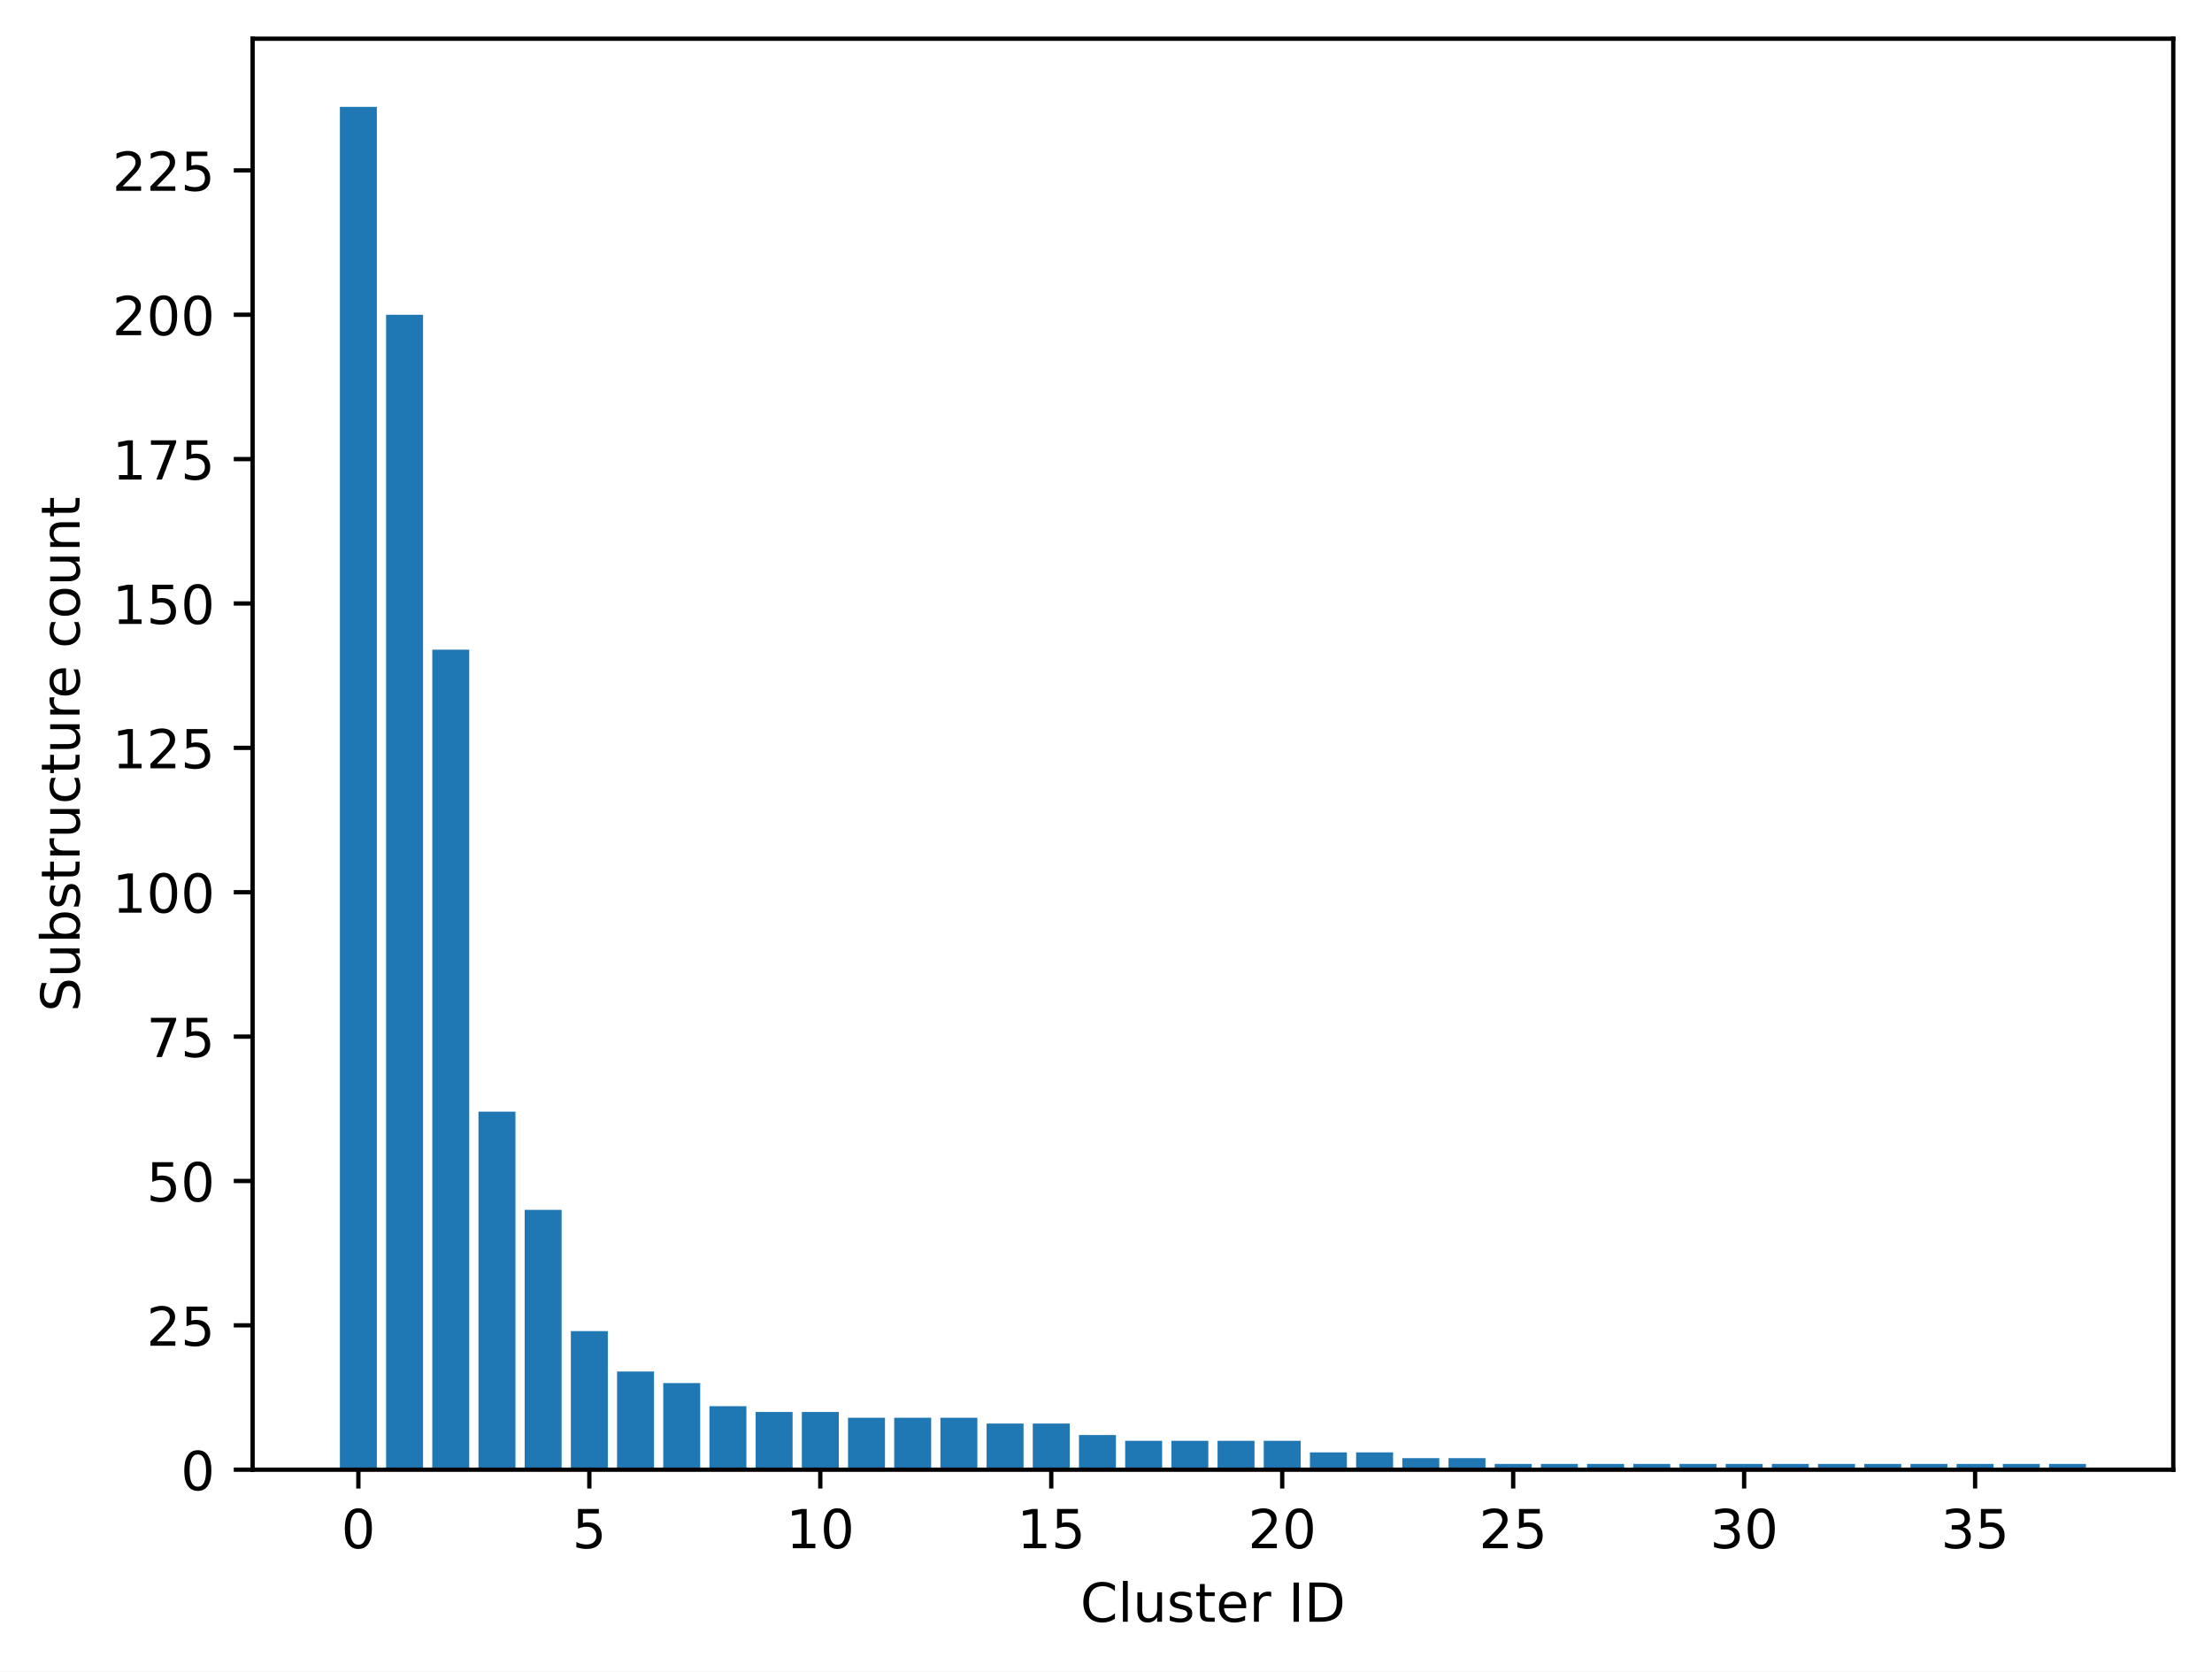
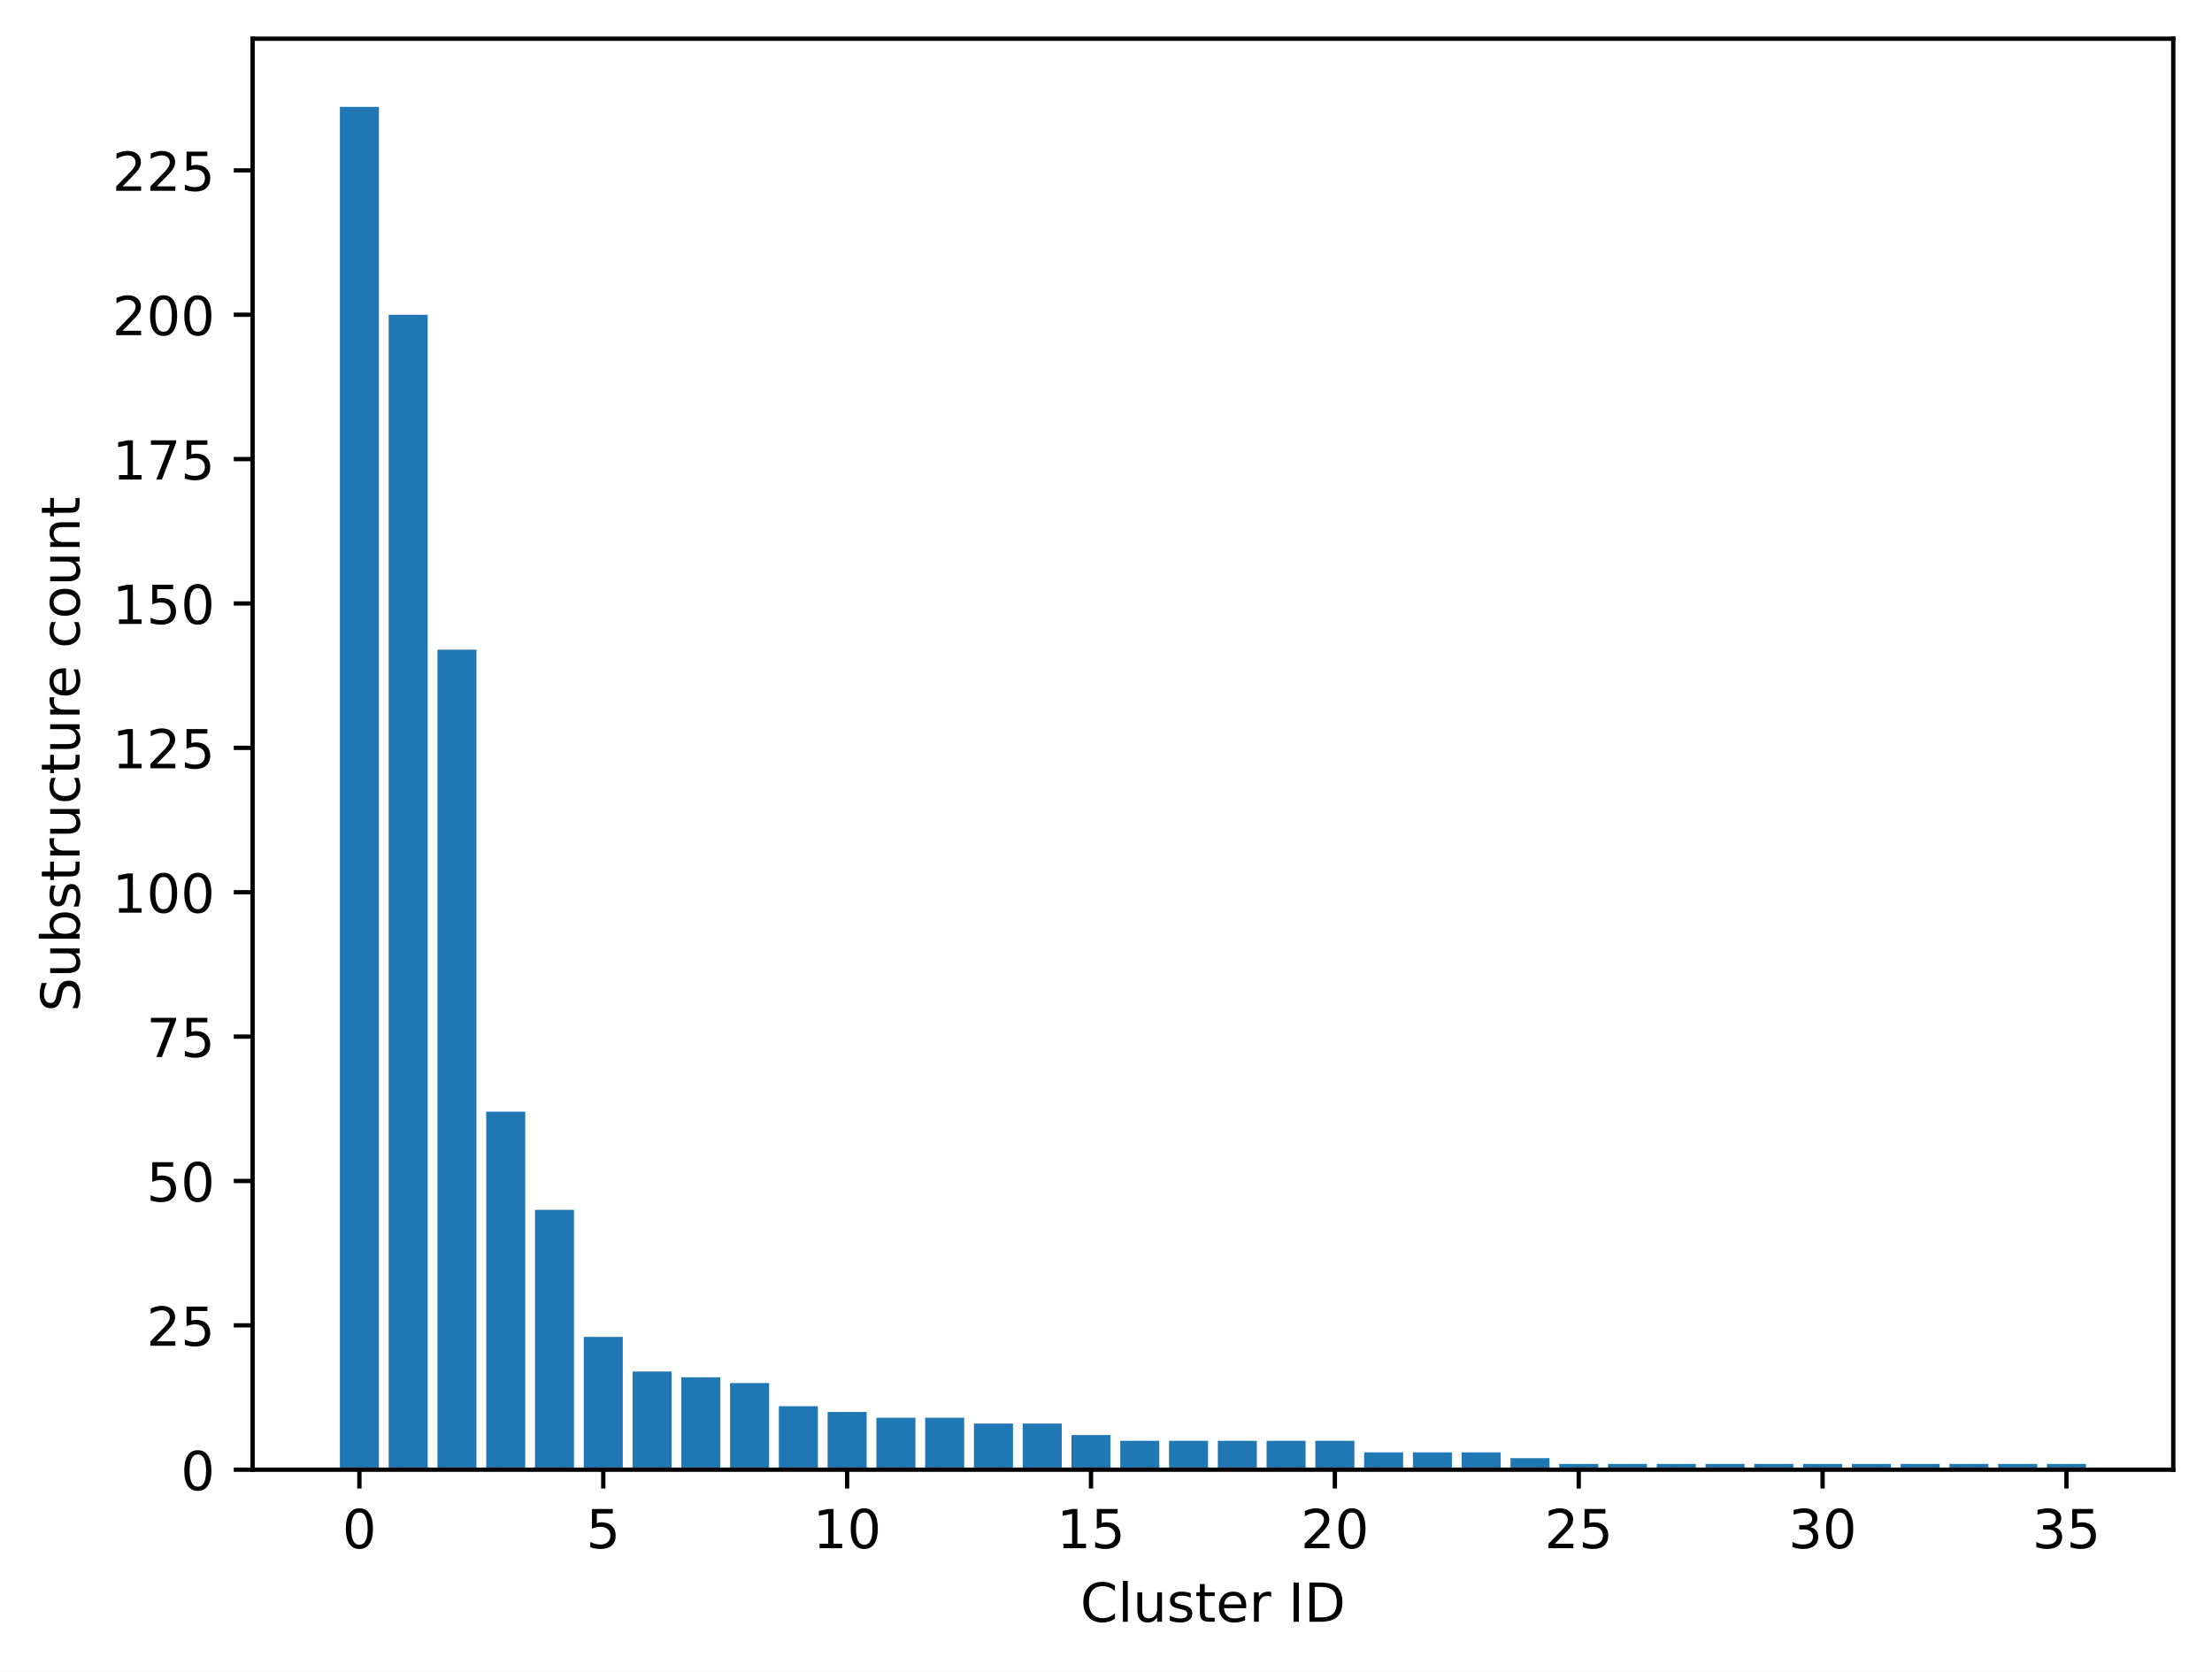
<svg xmlns="http://www.w3.org/2000/svg" xmlns:xlink="http://www.w3.org/1999/xlink" width="411.286pt" height="310.868pt" viewBox="0 0 411.286 310.868" version="1.1">
  <defs>
    <style type="text/css">*{stroke-linejoin: round; stroke-linecap: butt}</style>
  </defs>
  <g id="figure_1">
    <g id="patch_1">
      <path d="M 0 310.868  L 411.286 310.868  L 411.286 0  L 0 0  z " style="fill: #ffffff" />
    </g>
    <g id="axes_1">
      <g id="patch_2">
        <path d="M 46.966 273.312  L 404.086 273.312  L 404.086 7.2  L 46.966 7.2  z " style="fill: #ffffff" />
      </g>
      <g id="patch_3">
-         <path d="M 63.198 273.312  L 70.069 273.312  L 70.069 19.872  L 63.198 19.872  z " clip-path="url(#p86420637dc)" style="fill: #1f77b4" />
+         <path d="M 63.198 273.312  L 70.453 273.312  L 70.453 19.872  L 63.198 19.872  z " clip-path="url(#p4182649c92)" style="fill: #1f77b4" />
      </g>
      <g id="patch_4">
-         <path d="M 71.787 273.312  L 78.658 273.312  L 78.658 58.532  L 71.787 58.532  z " clip-path="url(#p86420637dc)" style="fill: #1f77b4" />
+         <path d="M 72.267 273.312  L 79.522 273.312  L 79.522 58.532  L 72.267 58.532  z " clip-path="url(#p4182649c92)" style="fill: #1f77b4" />
      </g>
      <g id="patch_5">
-         <path d="M 80.376 273.312  L 87.247 273.312  L 87.247 120.818  L 80.376 120.818  z " clip-path="url(#p86420637dc)" style="fill: #1f77b4" />
+         <path d="M 81.335 273.312  L 88.59 273.312  L 88.59 120.818  L 81.335 120.818  z " clip-path="url(#p4182649c92)" style="fill: #1f77b4" />
      </g>
      <g id="patch_6">
-         <path d="M 88.965 273.312  L 95.836 273.312  L 95.836 206.73  L 88.965 206.73  z " clip-path="url(#p86420637dc)" style="fill: #1f77b4" />
+         <path d="M 90.404 273.312  L 97.659 273.312  L 97.659 206.73  L 90.404 206.73  z " clip-path="url(#p4182649c92)" style="fill: #1f77b4" />
      </g>
      <g id="patch_7">
-         <path d="M 97.553 273.312  L 104.424 273.312  L 104.424 224.987  L 97.553 224.987  z " clip-path="url(#p86420637dc)" style="fill: #1f77b4" />
+         <path d="M 99.473 273.312  L 106.727 273.312  L 106.727 224.987  L 99.473 224.987  z " clip-path="url(#p4182649c92)" style="fill: #1f77b4" />
      </g>
      <g id="patch_8">
-         <path d="M 106.142 273.312  L 113.013 273.312  L 113.013 247.538  L 106.142 247.538  z " clip-path="url(#p86420637dc)" style="fill: #1f77b4" />
+         <path d="M 108.541 273.312  L 115.796 273.312  L 115.796 248.612  L 108.541 248.612  z " clip-path="url(#p4182649c92)" style="fill: #1f77b4" />
      </g>
      <g id="patch_9">
-         <path d="M 114.731 273.312  L 121.602 273.312  L 121.602 255.056  L 114.731 255.056  z " clip-path="url(#p86420637dc)" style="fill: #1f77b4" />
+         <path d="M 117.61 273.312  L 124.865 273.312  L 124.865 255.056  L 117.61 255.056  z " clip-path="url(#p4182649c92)" style="fill: #1f77b4" />
      </g>
      <g id="patch_10">
-         <path d="M 123.32 273.312  L 130.191 273.312  L 130.191 257.204  L 123.32 257.204  z " clip-path="url(#p86420637dc)" style="fill: #1f77b4" />
+         <path d="M 126.678 273.312  L 133.933 273.312  L 133.933 256.13  L 126.678 256.13  z " clip-path="url(#p4182649c92)" style="fill: #1f77b4" />
      </g>
      <g id="patch_11">
-         <path d="M 131.908 273.312  L 138.779 273.312  L 138.779 261.499  L 131.908 261.499  z " clip-path="url(#p86420637dc)" style="fill: #1f77b4" />
+         <path d="M 135.747 273.312  L 143.002 273.312  L 143.002 257.204  L 135.747 257.204  z " clip-path="url(#p4182649c92)" style="fill: #1f77b4" />
      </g>
      <g id="patch_12">
-         <path d="M 140.497 273.312  L 147.368 273.312  L 147.368 262.573  L 140.497 262.573  z " clip-path="url(#p86420637dc)" style="fill: #1f77b4" />
+         <path d="M 144.815 273.312  L 152.07 273.312  L 152.07 261.499  L 144.815 261.499  z " clip-path="url(#p4182649c92)" style="fill: #1f77b4" />
      </g>
      <g id="patch_13">
-         <path d="M 149.086 273.312  L 155.957 273.312  L 155.957 262.573  L 149.086 262.573  z " clip-path="url(#p86420637dc)" style="fill: #1f77b4" />
+         <path d="M 153.884 273.312  L 161.139 273.312  L 161.139 262.573  L 153.884 262.573  z " clip-path="url(#p4182649c92)" style="fill: #1f77b4" />
      </g>
      <g id="patch_14">
-         <path d="M 157.675 273.312  L 164.546 273.312  L 164.546 263.647  L 157.675 263.647  z " clip-path="url(#p86420637dc)" style="fill: #1f77b4" />
+         <path d="M 162.953 273.312  L 170.207 273.312  L 170.207 263.647  L 162.953 263.647  z " clip-path="url(#p4182649c92)" style="fill: #1f77b4" />
      </g>
      <g id="patch_15">
-         <path d="M 166.263 273.312  L 173.134 273.312  L 173.134 263.647  L 166.263 263.647  z " clip-path="url(#p86420637dc)" style="fill: #1f77b4" />
+         <path d="M 172.021 273.312  L 179.276 273.312  L 179.276 263.647  L 172.021 263.647  z " clip-path="url(#p4182649c92)" style="fill: #1f77b4" />
      </g>
      <g id="patch_16">
-         <path d="M 174.852 273.312  L 181.723 273.312  L 181.723 263.647  L 174.852 263.647  z " clip-path="url(#p86420637dc)" style="fill: #1f77b4" />
+         <path d="M 181.09 273.312  L 188.345 273.312  L 188.345 264.721  L 181.09 264.721  z " clip-path="url(#p4182649c92)" style="fill: #1f77b4" />
      </g>
      <g id="patch_17">
-         <path d="M 183.441 273.312  L 190.312 273.312  L 190.312 264.721  L 183.441 264.721  z " clip-path="url(#p86420637dc)" style="fill: #1f77b4" />
+         <path d="M 190.158 273.312  L 197.413 273.312  L 197.413 264.721  L 190.158 264.721  z " clip-path="url(#p4182649c92)" style="fill: #1f77b4" />
      </g>
      <g id="patch_18">
-         <path d="M 192.03 273.312  L 198.901 273.312  L 198.901 264.721  L 192.03 264.721  z " clip-path="url(#p86420637dc)" style="fill: #1f77b4" />
+         <path d="M 199.227 273.312  L 206.482 273.312  L 206.482 266.869  L 199.227 266.869  z " clip-path="url(#p4182649c92)" style="fill: #1f77b4" />
      </g>
      <g id="patch_19">
-         <path d="M 200.618 273.312  L 207.489 273.312  L 207.489 266.869  L 200.618 266.869  z " clip-path="url(#p86420637dc)" style="fill: #1f77b4" />
+         <path d="M 208.295 273.312  L 215.55 273.312  L 215.55 267.943  L 208.295 267.943  z " clip-path="url(#p4182649c92)" style="fill: #1f77b4" />
      </g>
      <g id="patch_20">
-         <path d="M 209.207 273.312  L 216.078 273.312  L 216.078 267.943  L 209.207 267.943  z " clip-path="url(#p86420637dc)" style="fill: #1f77b4" />
+         <path d="M 217.364 273.312  L 224.619 273.312  L 224.619 267.943  L 217.364 267.943  z " clip-path="url(#p4182649c92)" style="fill: #1f77b4" />
      </g>
      <g id="patch_21">
-         <path d="M 217.796 273.312  L 224.667 273.312  L 224.667 267.943  L 217.796 267.943  z " clip-path="url(#p86420637dc)" style="fill: #1f77b4" />
+         <path d="M 226.432 273.312  L 233.687 273.312  L 233.687 267.943  L 226.432 267.943  z " clip-path="url(#p4182649c92)" style="fill: #1f77b4" />
      </g>
      <g id="patch_22">
-         <path d="M 226.384 273.312  L 233.255 273.312  L 233.255 267.943  L 226.384 267.943  z " clip-path="url(#p86420637dc)" style="fill: #1f77b4" />
+         <path d="M 235.501 273.312  L 242.756 273.312  L 242.756 267.943  L 235.501 267.943  z " clip-path="url(#p4182649c92)" style="fill: #1f77b4" />
      </g>
      <g id="patch_23">
-         <path d="M 234.973 273.312  L 241.844 273.312  L 241.844 267.943  L 234.973 267.943  z " clip-path="url(#p86420637dc)" style="fill: #1f77b4" />
+         <path d="M 244.57 273.312  L 251.824 273.312  L 251.824 267.943  L 244.57 267.943  z " clip-path="url(#p4182649c92)" style="fill: #1f77b4" />
      </g>
      <g id="patch_24">
-         <path d="M 243.562 273.312  L 250.433 273.312  L 250.433 270.09  L 243.562 270.09  z " clip-path="url(#p86420637dc)" style="fill: #1f77b4" />
+         <path d="M 253.638 273.312  L 260.893 273.312  L 260.893 270.09  L 253.638 270.09  z " clip-path="url(#p4182649c92)" style="fill: #1f77b4" />
      </g>
      <g id="patch_25">
-         <path d="M 252.151 273.312  L 259.022 273.312  L 259.022 270.09  L 252.151 270.09  z " clip-path="url(#p86420637dc)" style="fill: #1f77b4" />
+         <path d="M 262.707 273.312  L 269.962 273.312  L 269.962 270.09  L 262.707 270.09  z " clip-path="url(#p4182649c92)" style="fill: #1f77b4" />
      </g>
      <g id="patch_26">
-         <path d="M 260.739 273.312  L 267.61 273.312  L 267.61 271.164  L 260.739 271.164  z " clip-path="url(#p86420637dc)" style="fill: #1f77b4" />
+         <path d="M 271.775 273.312  L 279.03 273.312  L 279.03 270.09  L 271.775 270.09  z " clip-path="url(#p4182649c92)" style="fill: #1f77b4" />
      </g>
      <g id="patch_27">
-         <path d="M 269.328 273.312  L 276.199 273.312  L 276.199 271.164  L 269.328 271.164  z " clip-path="url(#p86420637dc)" style="fill: #1f77b4" />
+         <path d="M 280.844 273.312  L 288.099 273.312  L 288.099 271.164  L 280.844 271.164  z " clip-path="url(#p4182649c92)" style="fill: #1f77b4" />
      </g>
      <g id="patch_28">
-         <path d="M 277.917 273.312  L 284.788 273.312  L 284.788 272.238  L 277.917 272.238  z " clip-path="url(#p86420637dc)" style="fill: #1f77b4" />
+         <path d="M 289.912 273.312  L 297.167 273.312  L 297.167 272.238  L 289.912 272.238  z " clip-path="url(#p4182649c92)" style="fill: #1f77b4" />
      </g>
      <g id="patch_29">
-         <path d="M 286.506 273.312  L 293.377 273.312  L 293.377 272.238  L 286.506 272.238  z " clip-path="url(#p86420637dc)" style="fill: #1f77b4" />
+         <path d="M 298.981 273.312  L 306.236 273.312  L 306.236 272.238  L 298.981 272.238  z " clip-path="url(#p4182649c92)" style="fill: #1f77b4" />
      </g>
      <g id="patch_30">
-         <path d="M 295.094 273.312  L 301.965 273.312  L 301.965 272.238  L 295.094 272.238  z " clip-path="url(#p86420637dc)" style="fill: #1f77b4" />
+         <path d="M 308.05 273.312  L 315.304 273.312  L 315.304 272.238  L 308.05 272.238  z " clip-path="url(#p4182649c92)" style="fill: #1f77b4" />
      </g>
      <g id="patch_31">
-         <path d="M 303.683 273.312  L 310.554 273.312  L 310.554 272.238  L 303.683 272.238  z " clip-path="url(#p86420637dc)" style="fill: #1f77b4" />
+         <path d="M 317.118 273.312  L 324.373 273.312  L 324.373 272.238  L 317.118 272.238  z " clip-path="url(#p4182649c92)" style="fill: #1f77b4" />
      </g>
      <g id="patch_32">
-         <path d="M 312.272 273.312  L 319.143 273.312  L 319.143 272.238  L 312.272 272.238  z " clip-path="url(#p86420637dc)" style="fill: #1f77b4" />
+         <path d="M 326.187 273.312  L 333.442 273.312  L 333.442 272.238  L 326.187 272.238  z " clip-path="url(#p4182649c92)" style="fill: #1f77b4" />
      </g>
      <g id="patch_33">
-         <path d="M 320.861 273.312  L 327.732 273.312  L 327.732 272.238  L 320.861 272.238  z " clip-path="url(#p86420637dc)" style="fill: #1f77b4" />
+         <path d="M 335.255 273.312  L 342.51 273.312  L 342.51 272.238  L 335.255 272.238  z " clip-path="url(#p4182649c92)" style="fill: #1f77b4" />
      </g>
      <g id="patch_34">
-         <path d="M 329.449 273.312  L 336.32 273.312  L 336.32 272.238  L 329.449 272.238  z " clip-path="url(#p86420637dc)" style="fill: #1f77b4" />
+         <path d="M 344.324 273.312  L 351.579 273.312  L 351.579 272.238  L 344.324 272.238  z " clip-path="url(#p4182649c92)" style="fill: #1f77b4" />
      </g>
      <g id="patch_35">
-         <path d="M 338.038 273.312  L 344.909 273.312  L 344.909 272.238  L 338.038 272.238  z " clip-path="url(#p86420637dc)" style="fill: #1f77b4" />
+         <path d="M 353.392 273.312  L 360.647 273.312  L 360.647 272.238  L 353.392 272.238  z " clip-path="url(#p4182649c92)" style="fill: #1f77b4" />
      </g>
      <g id="patch_36">
-         <path d="M 346.627 273.312  L 353.498 273.312  L 353.498 272.238  L 346.627 272.238  z " clip-path="url(#p86420637dc)" style="fill: #1f77b4" />
+         <path d="M 362.461 273.312  L 369.716 273.312  L 369.716 272.238  L 362.461 272.238  z " clip-path="url(#p4182649c92)" style="fill: #1f77b4" />
      </g>
      <g id="patch_37">
-         <path d="M 355.216 273.312  L 362.087 273.312  L 362.087 272.238  L 355.216 272.238  z " clip-path="url(#p86420637dc)" style="fill: #1f77b4" />
+         <path d="M 371.529 273.312  L 378.784 273.312  L 378.784 272.238  L 371.529 272.238  z " clip-path="url(#p4182649c92)" style="fill: #1f77b4" />
      </g>
      <g id="patch_38">
-         <path d="M 363.804 273.312  L 370.675 273.312  L 370.675 272.238  L 363.804 272.238  z " clip-path="url(#p86420637dc)" style="fill: #1f77b4" />
-       </g>
-       <g id="patch_39">
-         <path d="M 372.393 273.312  L 379.264 273.312  L 379.264 272.238  L 372.393 272.238  z " clip-path="url(#p86420637dc)" style="fill: #1f77b4" />
-       </g>
-       <g id="patch_40">
-         <path d="M 380.982 273.312  L 387.853 273.312  L 387.853 272.238  L 380.982 272.238  z " clip-path="url(#p86420637dc)" style="fill: #1f77b4" />
+         <path d="M 380.598 273.312  L 387.853 273.312  L 387.853 272.238  L 380.598 272.238  z " clip-path="url(#p4182649c92)" style="fill: #1f77b4" />
      </g>
      <g id="matplotlib.axis_1">
        <g id="xtick_1">
          <g id="line2d_1">
            <defs>
-               <path id="m5de4d8541d" d="M 0 0  L 0 3.5  " style="stroke: #000000; stroke-width: 0.8" />
+               <path id="m981a21a8fd" d="M 0 0  L 0 3.5  " style="stroke: #000000; stroke-width: 0.8" />
            </defs>
            <g>
-               <use xlink:href="#m5de4d8541d" x="66.634" y="273.312" style="stroke: #000000; stroke-width: 0.8" />
+               <use xlink:href="#m981a21a8fd" x="66.826" y="273.312" style="stroke: #000000; stroke-width: 0.8" />
            </g>
          </g>
          <g id="text_1">
-             <g transform="translate(63.4526 287.9104) scale(0.1 -0.1)">
+             <g transform="translate(63.64453 287.9104) scale(0.1 -0.1)">
              <defs>
                <path id="DejaVuSans-30" d="M 2034 4250  Q 1547 4250 1301 3770  Q 1056 3291 1056 2328  Q 1056 1369 1301 889  Q 1547 409 2034 409  Q 2525 409 2770 889  Q 3016 1369 3016 2328  Q 3016 3291 2770 3770  Q 2525 4250 2034 4250  z M 2034 4750  Q 2819 4750 3233 4129  Q 3647 3509 3647 2328  Q 3647 1150 3233 529  Q 2819 -91 2034 -91  Q 1250 -91 836 529  Q 422 1150 422 2328  Q 422 3509 836 4129  Q 1250 4750 2034 4750  z " transform="scale(0.015625)" />
              </defs>
              <use xlink:href="#DejaVuSans-30" />
            </g>
          </g>
        </g>
        <g id="xtick_2">
          <g id="line2d_2">
            <g>
-               <use xlink:href="#m5de4d8541d" x="109.578" y="273.312" style="stroke: #000000; stroke-width: 0.8" />
+               <use xlink:href="#m981a21a8fd" x="112.169" y="273.312" style="stroke: #000000; stroke-width: 0.8" />
            </g>
          </g>
          <g id="text_2">
-             <g transform="translate(106.3963 287.9104) scale(0.1 -0.1)">
+             <g transform="translate(108.9873 287.9104) scale(0.1 -0.1)">
              <defs>
                <path id="DejaVuSans-35" d="M 691 4666  L 3169 4666  L 3169 4134  L 1269 4134  L 1269 2991  Q 1406 3038 1543 3061  Q 1681 3084 1819 3084  Q 2600 3084 3056 2656  Q 3513 2228 3513 1497  Q 3513 744 3044 326  Q 2575 -91 1722 -91  Q 1428 -91 1123 -41  Q 819 9 494 109  L 494 744  Q 775 591 1075 516  Q 1375 441 1709 441  Q 2250 441 2565 725  Q 2881 1009 2881 1497  Q 2881 1984 2565 2268  Q 2250 2553 1709 2553  Q 1456 2553 1204 2497  Q 953 2441 691 2322  L 691 4666  z " transform="scale(0.015625)" />
              </defs>
              <use xlink:href="#DejaVuSans-35" />
            </g>
          </g>
        </g>
        <g id="xtick_3">
          <g id="line2d_3">
            <g>
-               <use xlink:href="#m5de4d8541d" x="152.521" y="273.312" style="stroke: #000000; stroke-width: 0.8" />
+               <use xlink:href="#m981a21a8fd" x="157.511" y="273.312" style="stroke: #000000; stroke-width: 0.8" />
            </g>
          </g>
          <g id="text_3">
-             <g transform="translate(146.1588 287.9104) scale(0.1 -0.1)">
+             <g transform="translate(151.1489 287.9104) scale(0.1 -0.1)">
              <defs>
                <path id="DejaVuSans-31" d="M 794 531  L 1825 531  L 1825 4091  L 703 3866  L 703 4441  L 1819 4666  L 2450 4666  L 2450 531  L 3481 531  L 3481 0  L 794 0  L 794 531  z " transform="scale(0.015625)" />
              </defs>
              <use xlink:href="#DejaVuSans-31" />
              <use xlink:href="#DejaVuSans-30" x="63.623" />
            </g>
          </g>
        </g>
        <g id="xtick_4">
          <g id="line2d_4">
            <g>
-               <use xlink:href="#m5de4d8541d" x="195.465" y="273.312" style="stroke: #000000; stroke-width: 0.8" />
+               <use xlink:href="#m981a21a8fd" x="202.854" y="273.312" style="stroke: #000000; stroke-width: 0.8" />
            </g>
          </g>
          <g id="text_4">
-             <g transform="translate(189.1025 287.9104) scale(0.1 -0.1)">
+             <g transform="translate(196.4917 287.9104) scale(0.1 -0.1)">
              <use xlink:href="#DejaVuSans-31" />
              <use xlink:href="#DejaVuSans-35" x="63.623" />
            </g>
          </g>
        </g>
        <g id="xtick_5">
          <g id="line2d_5">
            <g>
-               <use xlink:href="#m5de4d8541d" x="238.409" y="273.312" style="stroke: #000000; stroke-width: 0.8" />
+               <use xlink:href="#m981a21a8fd" x="248.197" y="273.312" style="stroke: #000000; stroke-width: 0.8" />
            </g>
          </g>
          <g id="text_5">
-             <g transform="translate(232.0462 287.9104) scale(0.1 -0.1)">
+             <g transform="translate(241.8345 287.9104) scale(0.1 -0.1)">
              <defs>
                <path id="DejaVuSans-32" d="M 1228 531  L 3431 531  L 3431 0  L 469 0  L 469 531  Q 828 903 1448 1529  Q 2069 2156 2228 2338  Q 2531 2678 2651 2914  Q 2772 3150 2772 3378  Q 2772 3750 2511 3984  Q 2250 4219 1831 4219  Q 1534 4219 1204 4116  Q 875 4013 500 3803  L 500 4441  Q 881 4594 1212 4672  Q 1544 4750 1819 4750  Q 2544 4750 2975 4387  Q 3406 4025 3406 3419  Q 3406 3131 3298 2873  Q 3191 2616 2906 2266  Q 2828 2175 2409 1742  Q 1991 1309 1228 531  z " transform="scale(0.015625)" />
              </defs>
              <use xlink:href="#DejaVuSans-32" />
              <use xlink:href="#DejaVuSans-30" x="63.623" />
            </g>
          </g>
        </g>
        <g id="xtick_6">
          <g id="line2d_6">
            <g>
-               <use xlink:href="#m5de4d8541d" x="281.352" y="273.312" style="stroke: #000000; stroke-width: 0.8" />
+               <use xlink:href="#m981a21a8fd" x="293.54" y="273.312" style="stroke: #000000; stroke-width: 0.8" />
            </g>
          </g>
          <g id="text_6">
-             <g transform="translate(274.99 287.9104) scale(0.1 -0.1)">
+             <g transform="translate(287.1773 287.9104) scale(0.1 -0.1)">
              <use xlink:href="#DejaVuSans-32" />
              <use xlink:href="#DejaVuSans-35" x="63.623" />
            </g>
          </g>
        </g>
        <g id="xtick_7">
          <g id="line2d_7">
            <g>
-               <use xlink:href="#m5de4d8541d" x="324.296" y="273.312" style="stroke: #000000; stroke-width: 0.8" />
+               <use xlink:href="#m981a21a8fd" x="338.883" y="273.312" style="stroke: #000000; stroke-width: 0.8" />
            </g>
          </g>
          <g id="text_7">
-             <g transform="translate(317.9337 287.9104) scale(0.1 -0.1)">
+             <g transform="translate(332.5202 287.9104) scale(0.1 -0.1)">
              <defs>
                <path id="DejaVuSans-33" d="M 2597 2516  Q 3050 2419 3304 2112  Q 3559 1806 3559 1356  Q 3559 666 3084 287  Q 2609 -91 1734 -91  Q 1441 -91 1130 -33  Q 819 25 488 141  L 488 750  Q 750 597 1062 519  Q 1375 441 1716 441  Q 2309 441 2620 675  Q 2931 909 2931 1356  Q 2931 1769 2642 2001  Q 2353 2234 1838 2234  L 1294 2234  L 1294 2753  L 1863 2753  Q 2328 2753 2575 2939  Q 2822 3125 2822 3475  Q 2822 3834 2567 4026  Q 2313 4219 1838 4219  Q 1578 4219 1281 4162  Q 984 4106 628 3988  L 628 4550  Q 988 4650 1302 4700  Q 1616 4750 1894 4750  Q 2613 4750 3031 4423  Q 3450 4097 3450 3541  Q 3450 3153 3228 2886  Q 3006 2619 2597 2516  z " transform="scale(0.015625)" />
              </defs>
              <use xlink:href="#DejaVuSans-33" />
              <use xlink:href="#DejaVuSans-30" x="63.623" />
            </g>
          </g>
        </g>
        <g id="xtick_8">
          <g id="line2d_8">
            <g>
-               <use xlink:href="#m5de4d8541d" x="367.24" y="273.312" style="stroke: #000000; stroke-width: 0.8" />
+               <use xlink:href="#m981a21a8fd" x="384.225" y="273.312" style="stroke: #000000; stroke-width: 0.8" />
            </g>
          </g>
          <g id="text_8">
-             <g transform="translate(360.8774 287.9104) scale(0.1 -0.1)">
+             <g transform="translate(377.863 287.9104) scale(0.1 -0.1)">
              <use xlink:href="#DejaVuSans-33" />
              <use xlink:href="#DejaVuSans-35" x="63.623" />
            </g>
          </g>
        </g>
        <g id="text_9">
          <g transform="translate(200.8655 301.5886) scale(0.1 -0.1)">
            <defs>
              <path id="DejaVuSans-43" d="M 4122 4306  L 4122 3641  Q 3803 3938 3442 4084  Q 3081 4231 2675 4231  Q 1875 4231 1450 3742  Q 1025 3253 1025 2328  Q 1025 1406 1450 917  Q 1875 428 2675 428  Q 3081 428 3442 575  Q 3803 722 4122 1019  L 4122 359  Q 3791 134 3420 21  Q 3050 -91 2638 -91  Q 1578 -91 968 557  Q 359 1206 359 2328  Q 359 3453 968 4101  Q 1578 4750 2638 4750  Q 3056 4750 3426 4639  Q 3797 4528 4122 4306  z " transform="scale(0.015625)" />
              <path id="DejaVuSans-6c" d="M 603 4863  L 1178 4863  L 1178 0  L 603 0  L 603 4863  z " transform="scale(0.015625)" />
              <path id="DejaVuSans-75" d="M 544 1381  L 544 3500  L 1119 3500  L 1119 1403  Q 1119 906 1312 657  Q 1506 409 1894 409  Q 2359 409 2629 706  Q 2900 1003 2900 1516  L 2900 3500  L 3475 3500  L 3475 0  L 2900 0  L 2900 538  Q 2691 219 2414 64  Q 2138 -91 1772 -91  Q 1169 -91 856 284  Q 544 659 544 1381  z M 1991 3584  L 1991 3584  z " transform="scale(0.015625)" />
              <path id="DejaVuSans-73" d="M 2834 3397  L 2834 2853  Q 2591 2978 2328 3040  Q 2066 3103 1784 3103  Q 1356 3103 1142 2972  Q 928 2841 928 2578  Q 928 2378 1081 2264  Q 1234 2150 1697 2047  L 1894 2003  Q 2506 1872 2764 1633  Q 3022 1394 3022 966  Q 3022 478 2636 193  Q 2250 -91 1575 -91  Q 1294 -91 989 -36  Q 684 19 347 128  L 347 722  Q 666 556 975 473  Q 1284 391 1588 391  Q 1994 391 2212 530  Q 2431 669 2431 922  Q 2431 1156 2273 1281  Q 2116 1406 1581 1522  L 1381 1569  Q 847 1681 609 1914  Q 372 2147 372 2553  Q 372 3047 722 3315  Q 1072 3584 1716 3584  Q 2034 3584 2315 3537  Q 2597 3491 2834 3397  z " transform="scale(0.015625)" />
              <path id="DejaVuSans-74" d="M 1172 4494  L 1172 3500  L 2356 3500  L 2356 3053  L 1172 3053  L 1172 1153  Q 1172 725 1289 603  Q 1406 481 1766 481  L 2356 481  L 2356 0  L 1766 0  Q 1100 0 847 248  Q 594 497 594 1153  L 594 3053  L 172 3053  L 172 3500  L 594 3500  L 594 4494  L 1172 4494  z " transform="scale(0.015625)" />
              <path id="DejaVuSans-65" d="M 3597 1894  L 3597 1613  L 953 1613  Q 991 1019 1311 708  Q 1631 397 2203 397  Q 2534 397 2845 478  Q 3156 559 3463 722  L 3463 178  Q 3153 47 2828 -22  Q 2503 -91 2169 -91  Q 1331 -91 842 396  Q 353 884 353 1716  Q 353 2575 817 3079  Q 1281 3584 2069 3584  Q 2775 3584 3186 3129  Q 3597 2675 3597 1894  z M 3022 2063  Q 3016 2534 2758 2815  Q 2500 3097 2075 3097  Q 1594 3097 1305 2825  Q 1016 2553 972 2059  L 3022 2063  z " transform="scale(0.015625)" />
              <path id="DejaVuSans-72" d="M 2631 2963  Q 2534 3019 2420 3045  Q 2306 3072 2169 3072  Q 1681 3072 1420 2755  Q 1159 2438 1159 1844  L 1159 0  L 581 0  L 581 3500  L 1159 3500  L 1159 2956  Q 1341 3275 1631 3429  Q 1922 3584 2338 3584  Q 2397 3584 2469 3576  Q 2541 3569 2628 3553  L 2631 2963  z " transform="scale(0.015625)" />
              <path id="DejaVuSans-20" transform="scale(0.015625)" />
              <path id="DejaVuSans-49" d="M 628 4666  L 1259 4666  L 1259 0  L 628 0  L 628 4666  z " transform="scale(0.015625)" />
              <path id="DejaVuSans-44" d="M 1259 4147  L 1259 519  L 2022 519  Q 2988 519 3436 956  Q 3884 1394 3884 2338  Q 3884 3275 3436 3711  Q 2988 4147 2022 4147  L 1259 4147  z M 628 4666  L 1925 4666  Q 3281 4666 3915 4102  Q 4550 3538 4550 2338  Q 4550 1131 3912 565  Q 3275 0 1925 0  L 628 0  L 628 4666  z " transform="scale(0.015625)" />
            </defs>
            <use xlink:href="#DejaVuSans-43" />
            <use xlink:href="#DejaVuSans-6c" x="69.824" />
            <use xlink:href="#DejaVuSans-75" x="97.607" />
            <use xlink:href="#DejaVuSans-73" x="160.986" />
            <use xlink:href="#DejaVuSans-74" x="213.086" />
            <use xlink:href="#DejaVuSans-65" x="252.295" />
            <use xlink:href="#DejaVuSans-72" x="313.818" />
            <use xlink:href="#DejaVuSans-20" x="354.932" />
            <use xlink:href="#DejaVuSans-49" x="386.719" />
            <use xlink:href="#DejaVuSans-44" x="416.211" />
          </g>
        </g>
      </g>
      <g id="matplotlib.axis_2">
        <g id="ytick_1">
          <g id="line2d_9">
            <defs>
-               <path id="m8d1ea93527" d="M 0 0  L -3.5 0  " style="stroke: #000000; stroke-width: 0.8" />
+               <path id="m4ed0613ddd" d="M 0 0  L -3.5 0  " style="stroke: #000000; stroke-width: 0.8" />
            </defs>
            <g>
-               <use xlink:href="#m8d1ea93527" x="46.966" y="273.312" style="stroke: #000000; stroke-width: 0.8" />
+               <use xlink:href="#m4ed0613ddd" x="46.966" y="273.312" style="stroke: #000000; stroke-width: 0.8" />
            </g>
          </g>
          <g id="text_10">
            <g transform="translate(33.60312 277.1112) scale(0.1 -0.1)">
              <use xlink:href="#DejaVuSans-30" />
            </g>
          </g>
        </g>
        <g id="ytick_2">
          <g id="line2d_10">
            <g>
-               <use xlink:href="#m8d1ea93527" x="46.966" y="246.465" style="stroke: #000000; stroke-width: 0.8" />
+               <use xlink:href="#m4ed0613ddd" x="46.966" y="246.465" style="stroke: #000000; stroke-width: 0.8" />
            </g>
          </g>
          <g id="text_11">
            <g transform="translate(27.24063 250.2638) scale(0.1 -0.1)">
              <use xlink:href="#DejaVuSans-32" />
              <use xlink:href="#DejaVuSans-35" x="63.623" />
            </g>
          </g>
        </g>
        <g id="ytick_3">
          <g id="line2d_11">
            <g>
-               <use xlink:href="#m8d1ea93527" x="46.966" y="219.617" style="stroke: #000000; stroke-width: 0.8" />
+               <use xlink:href="#m4ed0613ddd" x="46.966" y="219.617" style="stroke: #000000; stroke-width: 0.8" />
            </g>
          </g>
          <g id="text_12">
            <g transform="translate(27.24063 223.4163) scale(0.1 -0.1)">
              <use xlink:href="#DejaVuSans-35" />
              <use xlink:href="#DejaVuSans-30" x="63.623" />
            </g>
          </g>
        </g>
        <g id="ytick_4">
          <g id="line2d_12">
            <g>
-               <use xlink:href="#m8d1ea93527" x="46.966" y="192.77" style="stroke: #000000; stroke-width: 0.8" />
+               <use xlink:href="#m4ed0613ddd" x="46.966" y="192.77" style="stroke: #000000; stroke-width: 0.8" />
            </g>
          </g>
          <g id="text_13">
            <g transform="translate(27.24063 196.5688) scale(0.1 -0.1)">
              <defs>
                <path id="DejaVuSans-37" d="M 525 4666  L 3525 4666  L 3525 4397  L 1831 0  L 1172 0  L 2766 4134  L 525 4134  L 525 4666  z " transform="scale(0.015625)" />
              </defs>
              <use xlink:href="#DejaVuSans-37" />
              <use xlink:href="#DejaVuSans-35" x="63.623" />
            </g>
          </g>
        </g>
        <g id="ytick_5">
          <g id="line2d_13">
            <g>
-               <use xlink:href="#m8d1ea93527" x="46.966" y="165.922" style="stroke: #000000; stroke-width: 0.8" />
+               <use xlink:href="#m4ed0613ddd" x="46.966" y="165.922" style="stroke: #000000; stroke-width: 0.8" />
            </g>
          </g>
          <g id="text_14">
            <g transform="translate(20.87813 169.7214) scale(0.1 -0.1)">
              <use xlink:href="#DejaVuSans-31" />
              <use xlink:href="#DejaVuSans-30" x="63.623" />
              <use xlink:href="#DejaVuSans-30" x="127.246" />
            </g>
          </g>
        </g>
        <g id="ytick_6">
          <g id="line2d_14">
            <g>
-               <use xlink:href="#m8d1ea93527" x="46.966" y="139.075" style="stroke: #000000; stroke-width: 0.8" />
+               <use xlink:href="#m4ed0613ddd" x="46.966" y="139.075" style="stroke: #000000; stroke-width: 0.8" />
            </g>
          </g>
          <g id="text_15">
            <g transform="translate(20.87813 142.8739) scale(0.1 -0.1)">
              <use xlink:href="#DejaVuSans-31" />
              <use xlink:href="#DejaVuSans-32" x="63.623" />
              <use xlink:href="#DejaVuSans-35" x="127.246" />
            </g>
          </g>
        </g>
        <g id="ytick_7">
          <g id="line2d_15">
            <g>
-               <use xlink:href="#m8d1ea93527" x="46.966" y="112.227" style="stroke: #000000; stroke-width: 0.8" />
+               <use xlink:href="#m4ed0613ddd" x="46.966" y="112.227" style="stroke: #000000; stroke-width: 0.8" />
            </g>
          </g>
          <g id="text_16">
            <g transform="translate(20.87813 116.0265) scale(0.1 -0.1)">
              <use xlink:href="#DejaVuSans-31" />
              <use xlink:href="#DejaVuSans-35" x="63.623" />
              <use xlink:href="#DejaVuSans-30" x="127.246" />
            </g>
          </g>
        </g>
        <g id="ytick_8">
          <g id="line2d_16">
            <g>
-               <use xlink:href="#m8d1ea93527" x="46.966" y="85.38" style="stroke: #000000; stroke-width: 0.8" />
+               <use xlink:href="#m4ed0613ddd" x="46.966" y="85.38" style="stroke: #000000; stroke-width: 0.8" />
            </g>
          </g>
          <g id="text_17">
            <g transform="translate(20.87813 89.17902) scale(0.1 -0.1)">
              <use xlink:href="#DejaVuSans-31" />
              <use xlink:href="#DejaVuSans-37" x="63.623" />
              <use xlink:href="#DejaVuSans-35" x="127.246" />
            </g>
          </g>
        </g>
        <g id="ytick_9">
          <g id="line2d_17">
            <g>
-               <use xlink:href="#m8d1ea93527" x="46.966" y="58.532" style="stroke: #000000; stroke-width: 0.8" />
+               <use xlink:href="#m4ed0613ddd" x="46.966" y="58.532" style="stroke: #000000; stroke-width: 0.8" />
            </g>
          </g>
          <g id="text_18">
            <g transform="translate(20.87813 62.33156) scale(0.1 -0.1)">
              <use xlink:href="#DejaVuSans-32" />
              <use xlink:href="#DejaVuSans-30" x="63.623" />
              <use xlink:href="#DejaVuSans-30" x="127.246" />
            </g>
          </g>
        </g>
        <g id="ytick_10">
          <g id="line2d_18">
            <g>
-               <use xlink:href="#m8d1ea93527" x="46.966" y="31.685" style="stroke: #000000; stroke-width: 0.8" />
+               <use xlink:href="#m4ed0613ddd" x="46.966" y="31.685" style="stroke: #000000; stroke-width: 0.8" />
            </g>
          </g>
          <g id="text_19">
            <g transform="translate(20.87813 35.4841) scale(0.1 -0.1)">
              <use xlink:href="#DejaVuSans-32" />
              <use xlink:href="#DejaVuSans-32" x="63.623" />
              <use xlink:href="#DejaVuSans-35" x="127.246" />
            </g>
          </g>
        </g>
        <g id="text_20">
          <g transform="translate(14.79844 188.1552) rotate(-90) scale(0.1 -0.1)">
            <defs>
              <path id="DejaVuSans-53" d="M 3425 4513  L 3425 3897  Q 3066 4069 2747 4153  Q 2428 4238 2131 4238  Q 1616 4238 1336 4038  Q 1056 3838 1056 3469  Q 1056 3159 1242 3001  Q 1428 2844 1947 2747  L 2328 2669  Q 3034 2534 3370 2195  Q 3706 1856 3706 1288  Q 3706 609 3251 259  Q 2797 -91 1919 -91  Q 1588 -91 1214 -16  Q 841 59 441 206  L 441 856  Q 825 641 1194 531  Q 1563 422 1919 422  Q 2459 422 2753 634  Q 3047 847 3047 1241  Q 3047 1584 2836 1778  Q 2625 1972 2144 2069  L 1759 2144  Q 1053 2284 737 2584  Q 422 2884 422 3419  Q 422 4038 858 4394  Q 1294 4750 2059 4750  Q 2388 4750 2728 4690  Q 3069 4631 3425 4513  z " transform="scale(0.015625)" />
              <path id="DejaVuSans-62" d="M 3116 1747  Q 3116 2381 2855 2742  Q 2594 3103 2138 3103  Q 1681 3103 1420 2742  Q 1159 2381 1159 1747  Q 1159 1113 1420 752  Q 1681 391 2138 391  Q 2594 391 2855 752  Q 3116 1113 3116 1747  z M 1159 2969  Q 1341 3281 1617 3432  Q 1894 3584 2278 3584  Q 2916 3584 3314 3078  Q 3713 2572 3713 1747  Q 3713 922 3314 415  Q 2916 -91 2278 -91  Q 1894 -91 1617 61  Q 1341 213 1159 525  L 1159 0  L 581 0  L 581 4863  L 1159 4863  L 1159 2969  z " transform="scale(0.015625)" />
              <path id="DejaVuSans-63" d="M 3122 3366  L 3122 2828  Q 2878 2963 2633 3030  Q 2388 3097 2138 3097  Q 1578 3097 1268 2742  Q 959 2388 959 1747  Q 959 1106 1268 751  Q 1578 397 2138 397  Q 2388 397 2633 464  Q 2878 531 3122 666  L 3122 134  Q 2881 22 2623 -34  Q 2366 -91 2075 -91  Q 1284 -91 818 406  Q 353 903 353 1747  Q 353 2603 823 3093  Q 1294 3584 2113 3584  Q 2378 3584 2631 3529  Q 2884 3475 3122 3366  z " transform="scale(0.015625)" />
              <path id="DejaVuSans-6f" d="M 1959 3097  Q 1497 3097 1228 2736  Q 959 2375 959 1747  Q 959 1119 1226 758  Q 1494 397 1959 397  Q 2419 397 2687 759  Q 2956 1122 2956 1747  Q 2956 2369 2687 2733  Q 2419 3097 1959 3097  z M 1959 3584  Q 2709 3584 3137 3096  Q 3566 2609 3566 1747  Q 3566 888 3137 398  Q 2709 -91 1959 -91  Q 1206 -91 779 398  Q 353 888 353 1747  Q 353 2609 779 3096  Q 1206 3584 1959 3584  z " transform="scale(0.015625)" />
              <path id="DejaVuSans-6e" d="M 3513 2113  L 3513 0  L 2938 0  L 2938 2094  Q 2938 2591 2744 2837  Q 2550 3084 2163 3084  Q 1697 3084 1428 2787  Q 1159 2491 1159 1978  L 1159 0  L 581 0  L 581 3500  L 1159 3500  L 1159 2956  Q 1366 3272 1645 3428  Q 1925 3584 2291 3584  Q 2894 3584 3203 3211  Q 3513 2838 3513 2113  z " transform="scale(0.015625)" />
            </defs>
            <use xlink:href="#DejaVuSans-53" />
            <use xlink:href="#DejaVuSans-75" x="63.477" />
            <use xlink:href="#DejaVuSans-62" x="126.855" />
            <use xlink:href="#DejaVuSans-73" x="190.332" />
            <use xlink:href="#DejaVuSans-74" x="242.432" />
            <use xlink:href="#DejaVuSans-72" x="281.641" />
            <use xlink:href="#DejaVuSans-75" x="322.754" />
            <use xlink:href="#DejaVuSans-63" x="386.133" />
            <use xlink:href="#DejaVuSans-74" x="441.113" />
            <use xlink:href="#DejaVuSans-75" x="480.322" />
            <use xlink:href="#DejaVuSans-72" x="543.701" />
            <use xlink:href="#DejaVuSans-65" x="582.564" />
            <use xlink:href="#DejaVuSans-20" x="644.088" />
            <use xlink:href="#DejaVuSans-63" x="675.875" />
            <use xlink:href="#DejaVuSans-6f" x="730.855" />
            <use xlink:href="#DejaVuSans-75" x="792.037" />
            <use xlink:href="#DejaVuSans-6e" x="855.416" />
            <use xlink:href="#DejaVuSans-74" x="918.795" />
          </g>
        </g>
      </g>
+       <g id="patch_39">
+         <path d="M 46.966 273.312  L 46.966 7.2  " style="fill: none; stroke: #000000; stroke-width: 0.8; stroke-linejoin: miter; stroke-linecap: square" />
+       </g>
+       <g id="patch_40">
+         <path d="M 404.086 273.312  L 404.086 7.2  " style="fill: none; stroke: #000000; stroke-width: 0.8; stroke-linejoin: miter; stroke-linecap: square" />
+       </g>
      <g id="patch_41">
-         <path d="M 46.966 273.312  L 46.966 7.2  " style="fill: none; stroke: #000000; stroke-width: 0.8; stroke-linejoin: miter; stroke-linecap: square" />
+         <path d="M 46.966 273.312  L 404.086 273.312  " style="fill: none; stroke: #000000; stroke-width: 0.8; stroke-linejoin: miter; stroke-linecap: square" />
      </g>
      <g id="patch_42">
-         <path d="M 404.086 273.312  L 404.086 7.2  " style="fill: none; stroke: #000000; stroke-width: 0.8; stroke-linejoin: miter; stroke-linecap: square" />
-       </g>
-       <g id="patch_43">
-         <path d="M 46.966 273.312  L 404.086 273.312  " style="fill: none; stroke: #000000; stroke-width: 0.8; stroke-linejoin: miter; stroke-linecap: square" />
-       </g>
-       <g id="patch_44">
        <path d="M 46.966 7.2  L 404.086 7.2  " style="fill: none; stroke: #000000; stroke-width: 0.8; stroke-linejoin: miter; stroke-linecap: square" />
      </g>
    </g>
  </g>
  <defs>
-     <clipPath id="p86420637dc">
+     <clipPath id="p4182649c92">
      <rect x="46.966" y="7.2" width="357.12" height="266.112" />
    </clipPath>
  </defs>
</svg>
